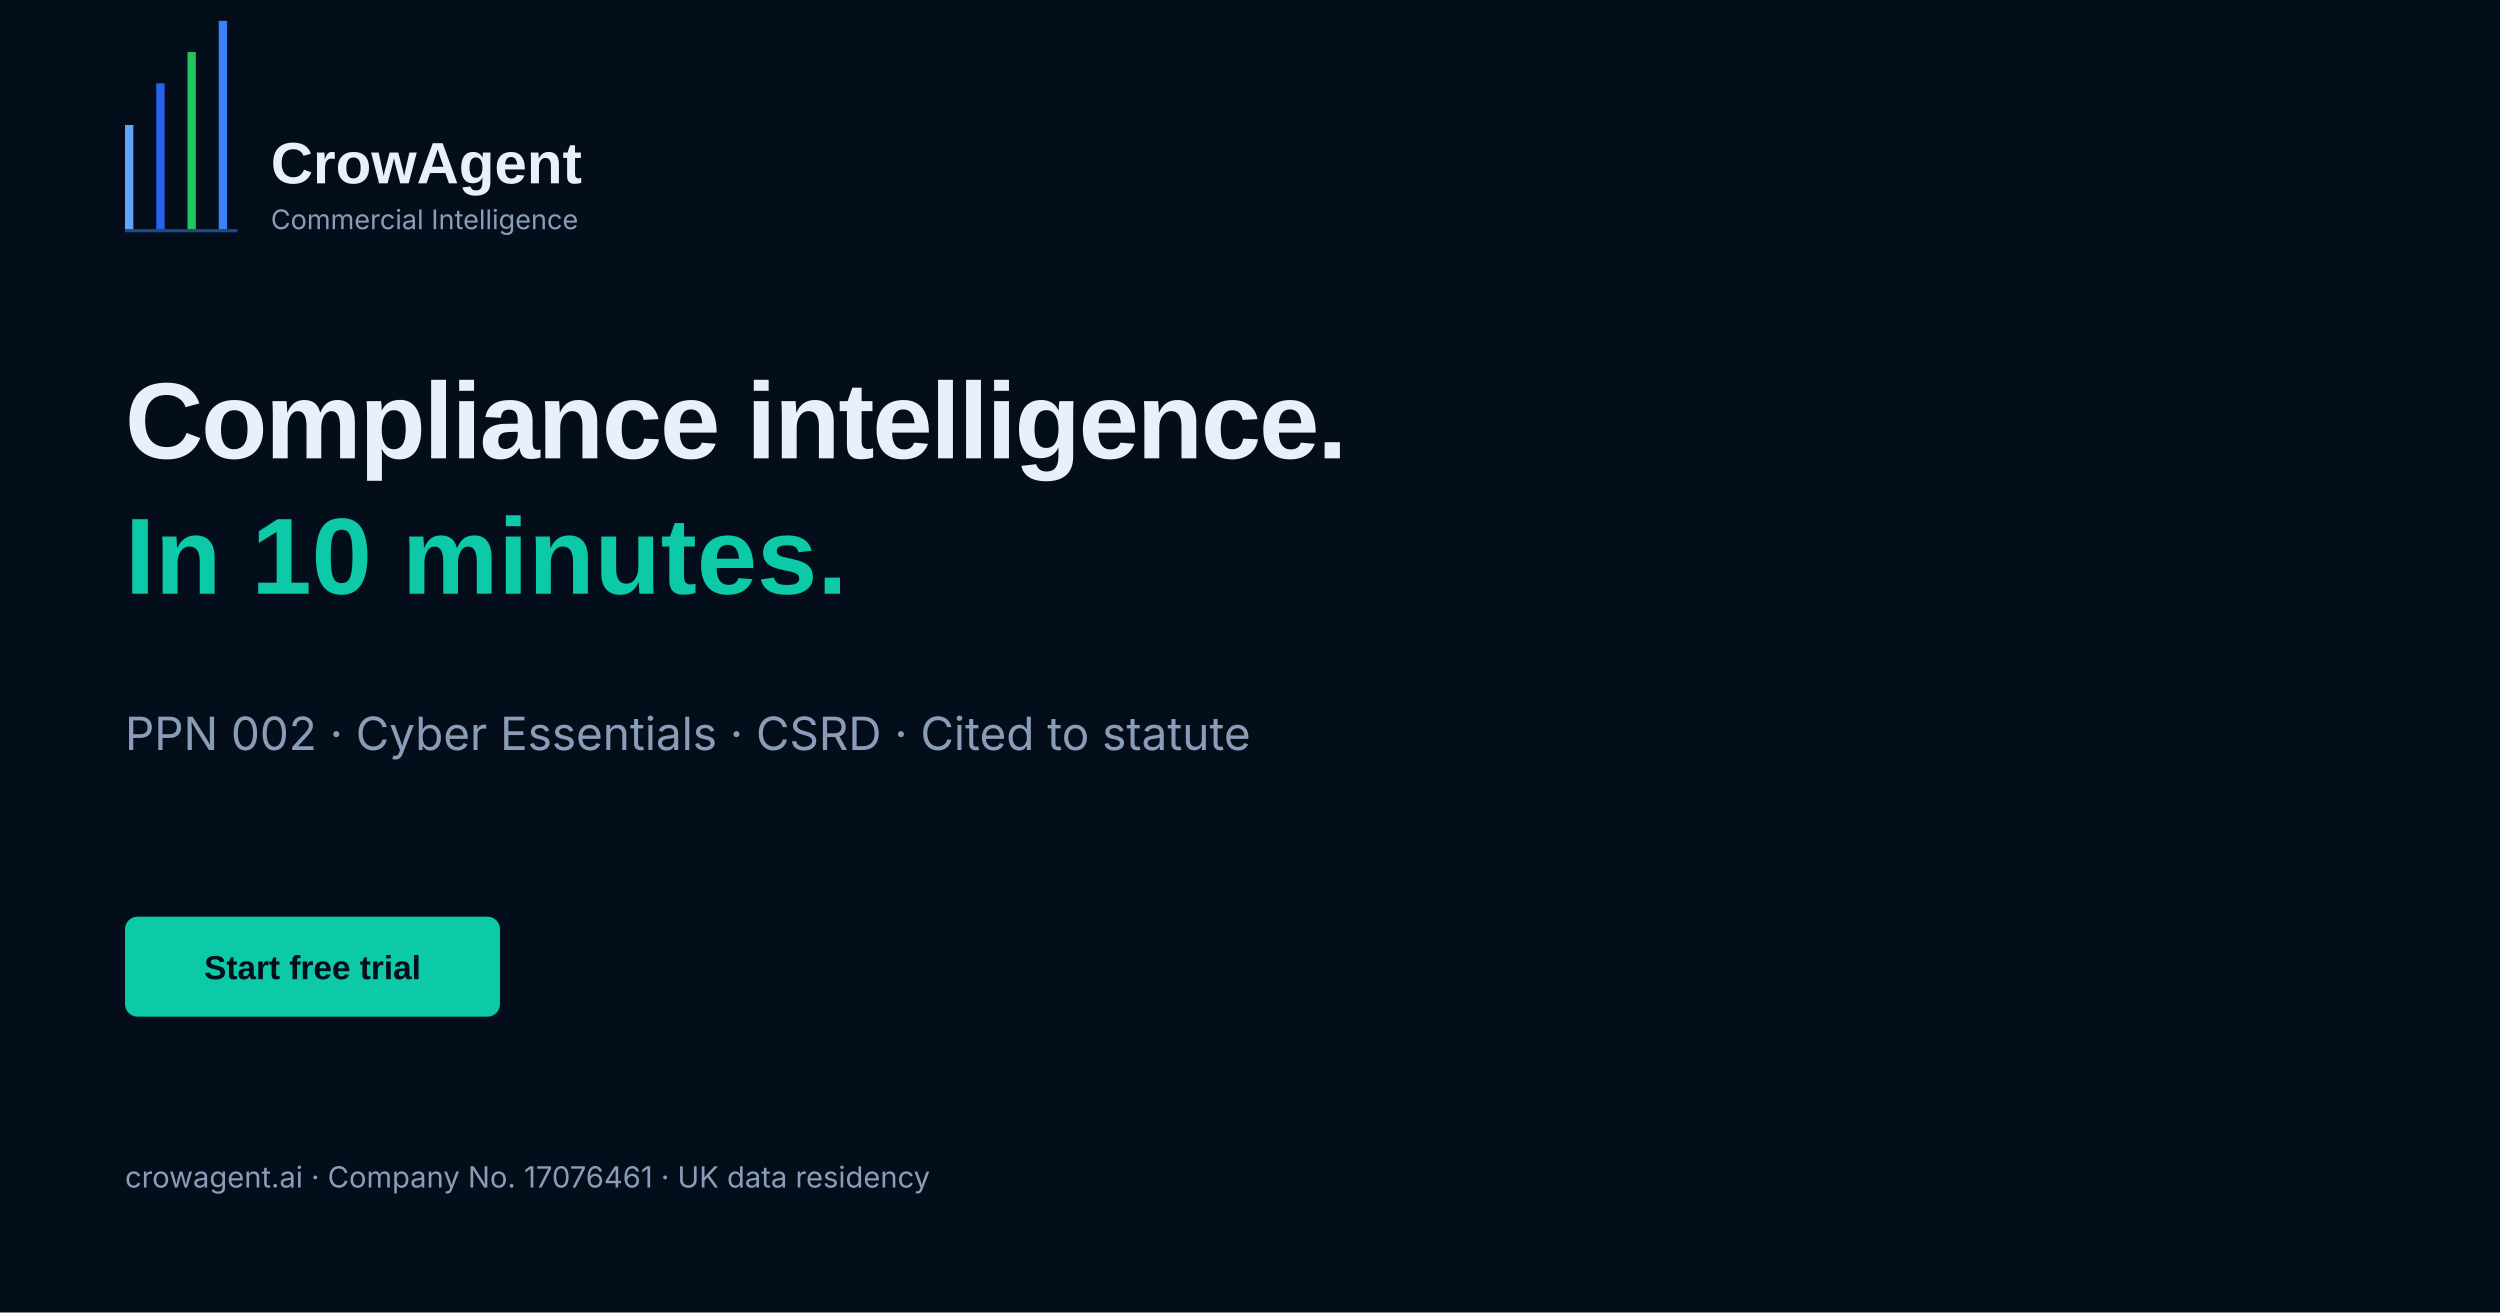
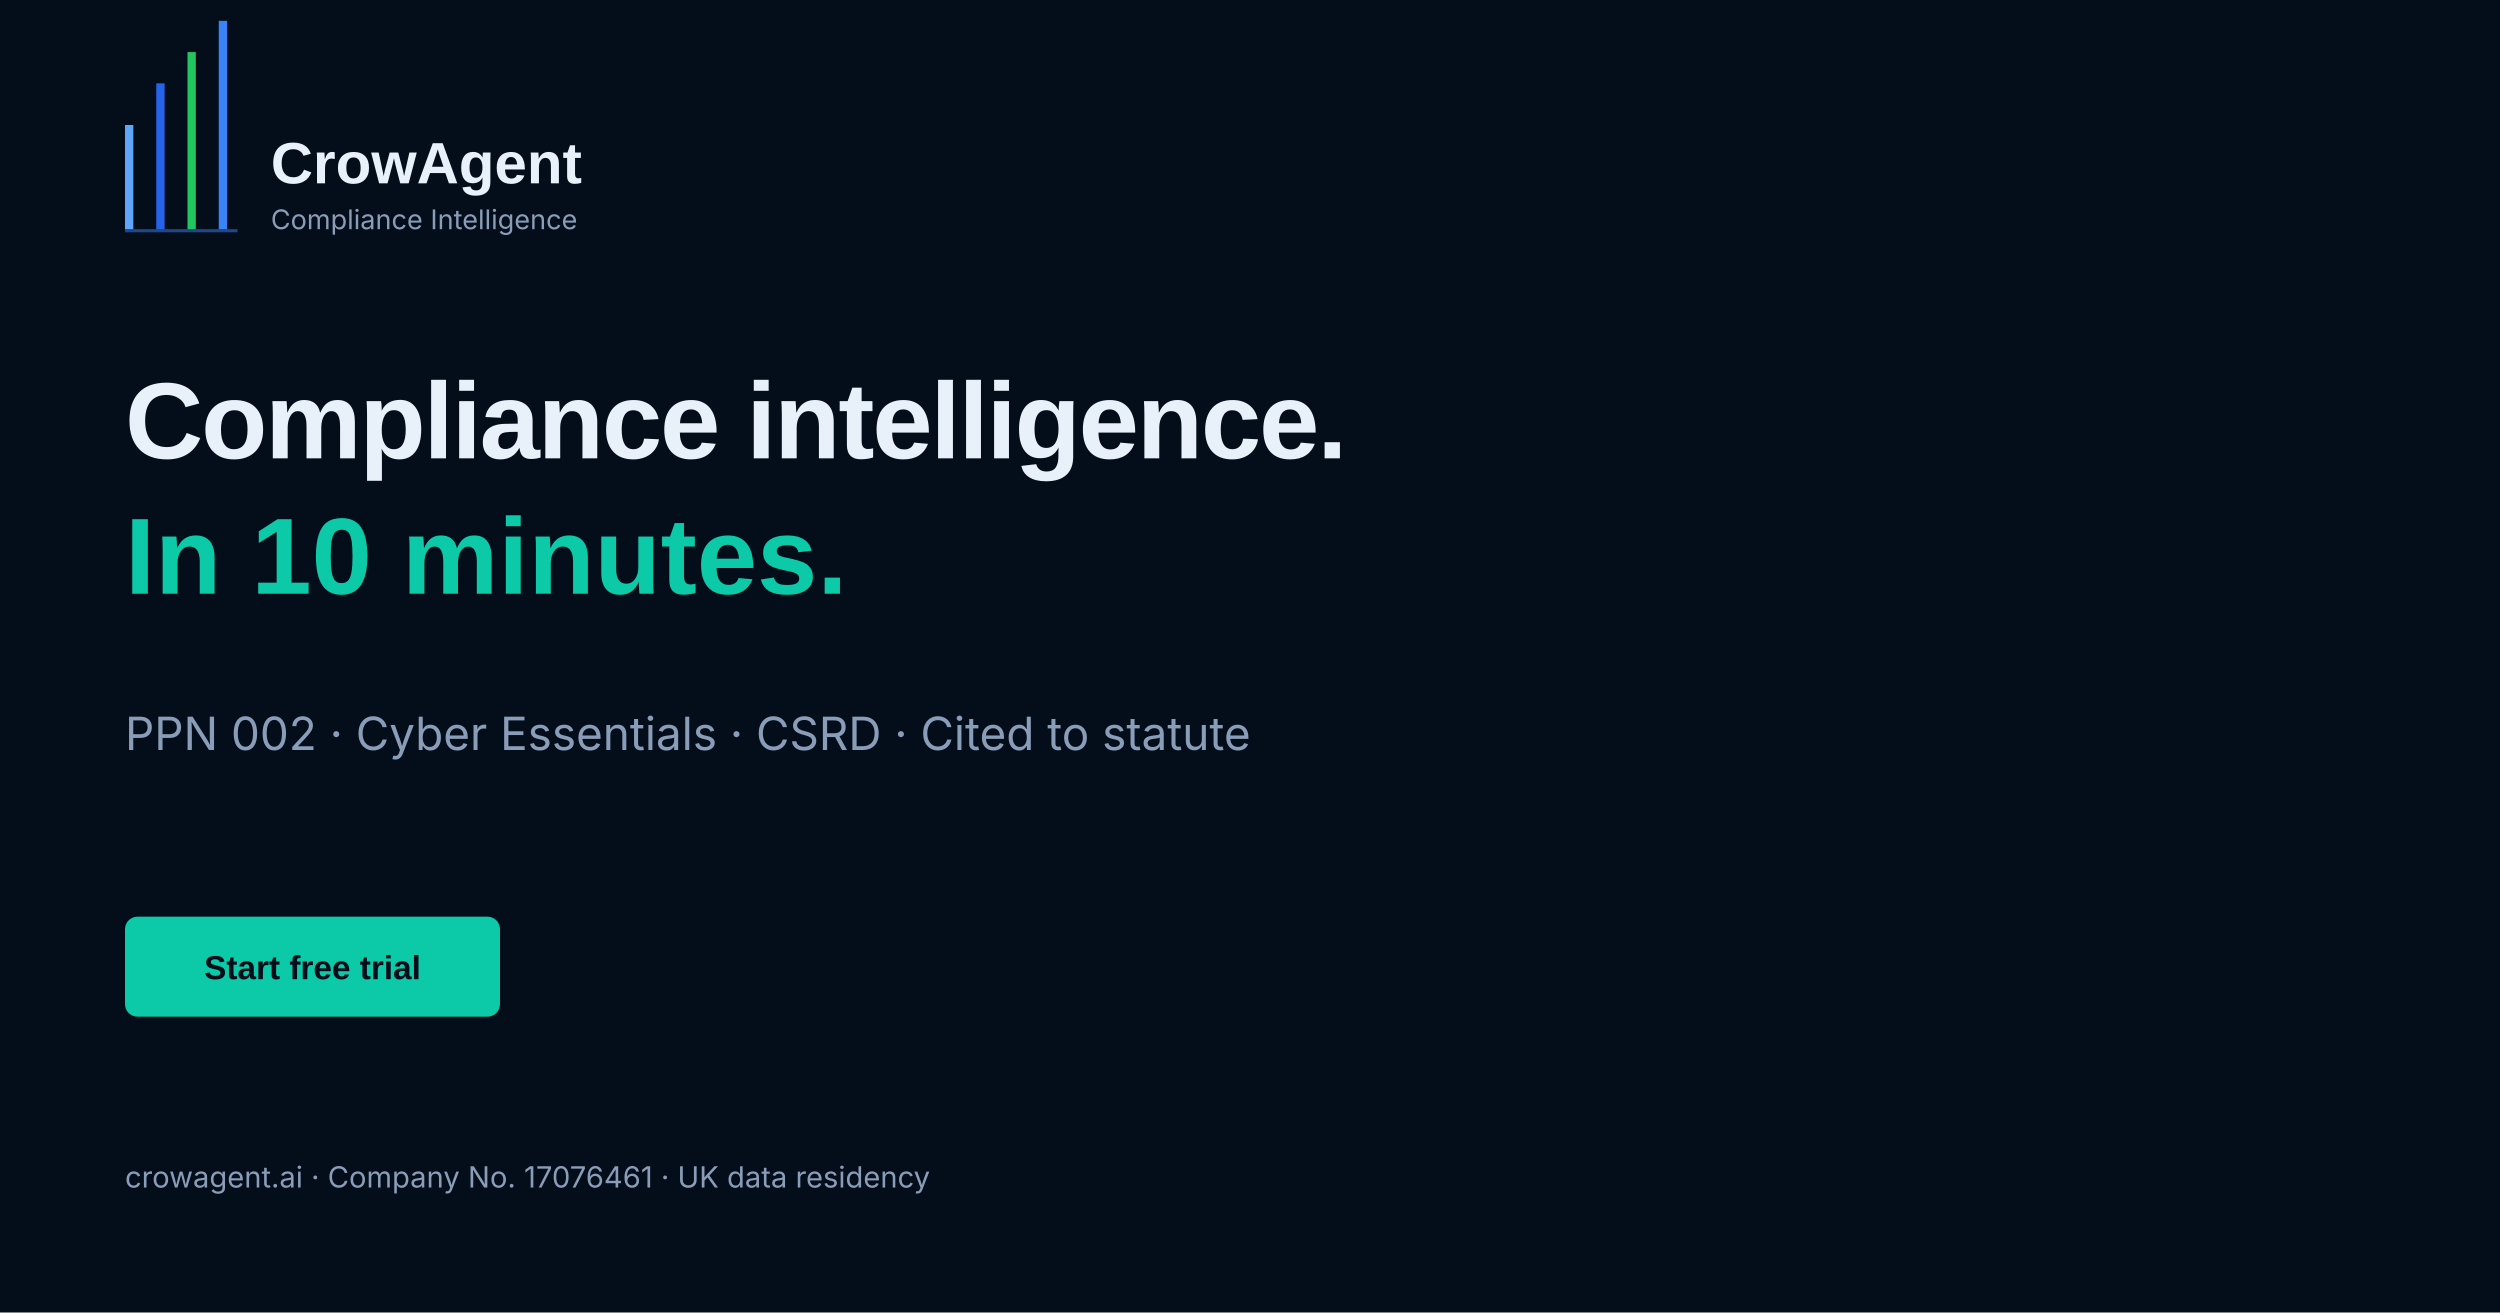
<svg xmlns="http://www.w3.org/2000/svg" width="1200" height="630" viewBox="0 0 1200 630">
  <rect width="1200" height="630" fill="#040E1A" />
  <rect x="60" y="60" width="4" height="50" fill="#60a5fa" />
  <rect x="75" y="40" width="4" height="70" fill="#2563eb" />
  <rect x="90" y="25" width="4" height="85" fill="#22c55e" />
  <rect x="105" y="10" width="4" height="100" fill="#3b82f6" />
  <rect x="60" y="110" width="54" height="1.5" fill="#3b82f6" opacity="0.5" />
  <text x="130" y="88" font-family="Plus Jakarta Sans, Arial, sans-serif" font-size="28" font-weight="700" fill="#E8F0FA">CrowAgent</text>
-   <text x="130" y="110" font-family="Inter, Arial, sans-serif" font-size="13" fill="#8A9DB8">Commercial Intelligence</text>
+   <text x="130" y="110" font-family="Inter, Arial, sans-serif" font-size="13" fill="#8A9DB8">Compliance Intelligence</text>
  <text x="60" y="220" font-family="Plus Jakarta Sans, Arial, sans-serif" font-size="52" font-weight="700" fill="#E8F0FA" style="letter-spacing:-1px;">Compliance intelligence.</text>
  <text x="60" y="285" font-family="Plus Jakarta Sans, Arial, sans-serif" font-size="52" font-weight="700" fill="#0CC9A8">In 10 minutes.</text>
  <text x="60" y="360" font-family="Inter, Arial, sans-serif" font-size="22" fill="#8A9DB8">PPN 002 · Cyber Essentials · CSRD · Cited to statute</text>
  <rect x="60" y="440" width="180" height="48" rx="6" fill="#0CC9A8" />
  <text x="150" y="470" font-family="Plus Jakarta Sans, Arial, sans-serif" font-size="16" font-weight="600" fill="#040E1A" text-anchor="middle">Start free trial</text>
  <text x="60" y="570" font-family="Inter, Arial, sans-serif" font-size="14" fill="#8A9DB8">crowagent.ai · Company No. 17076461 · UK data residency</text>
</svg>
